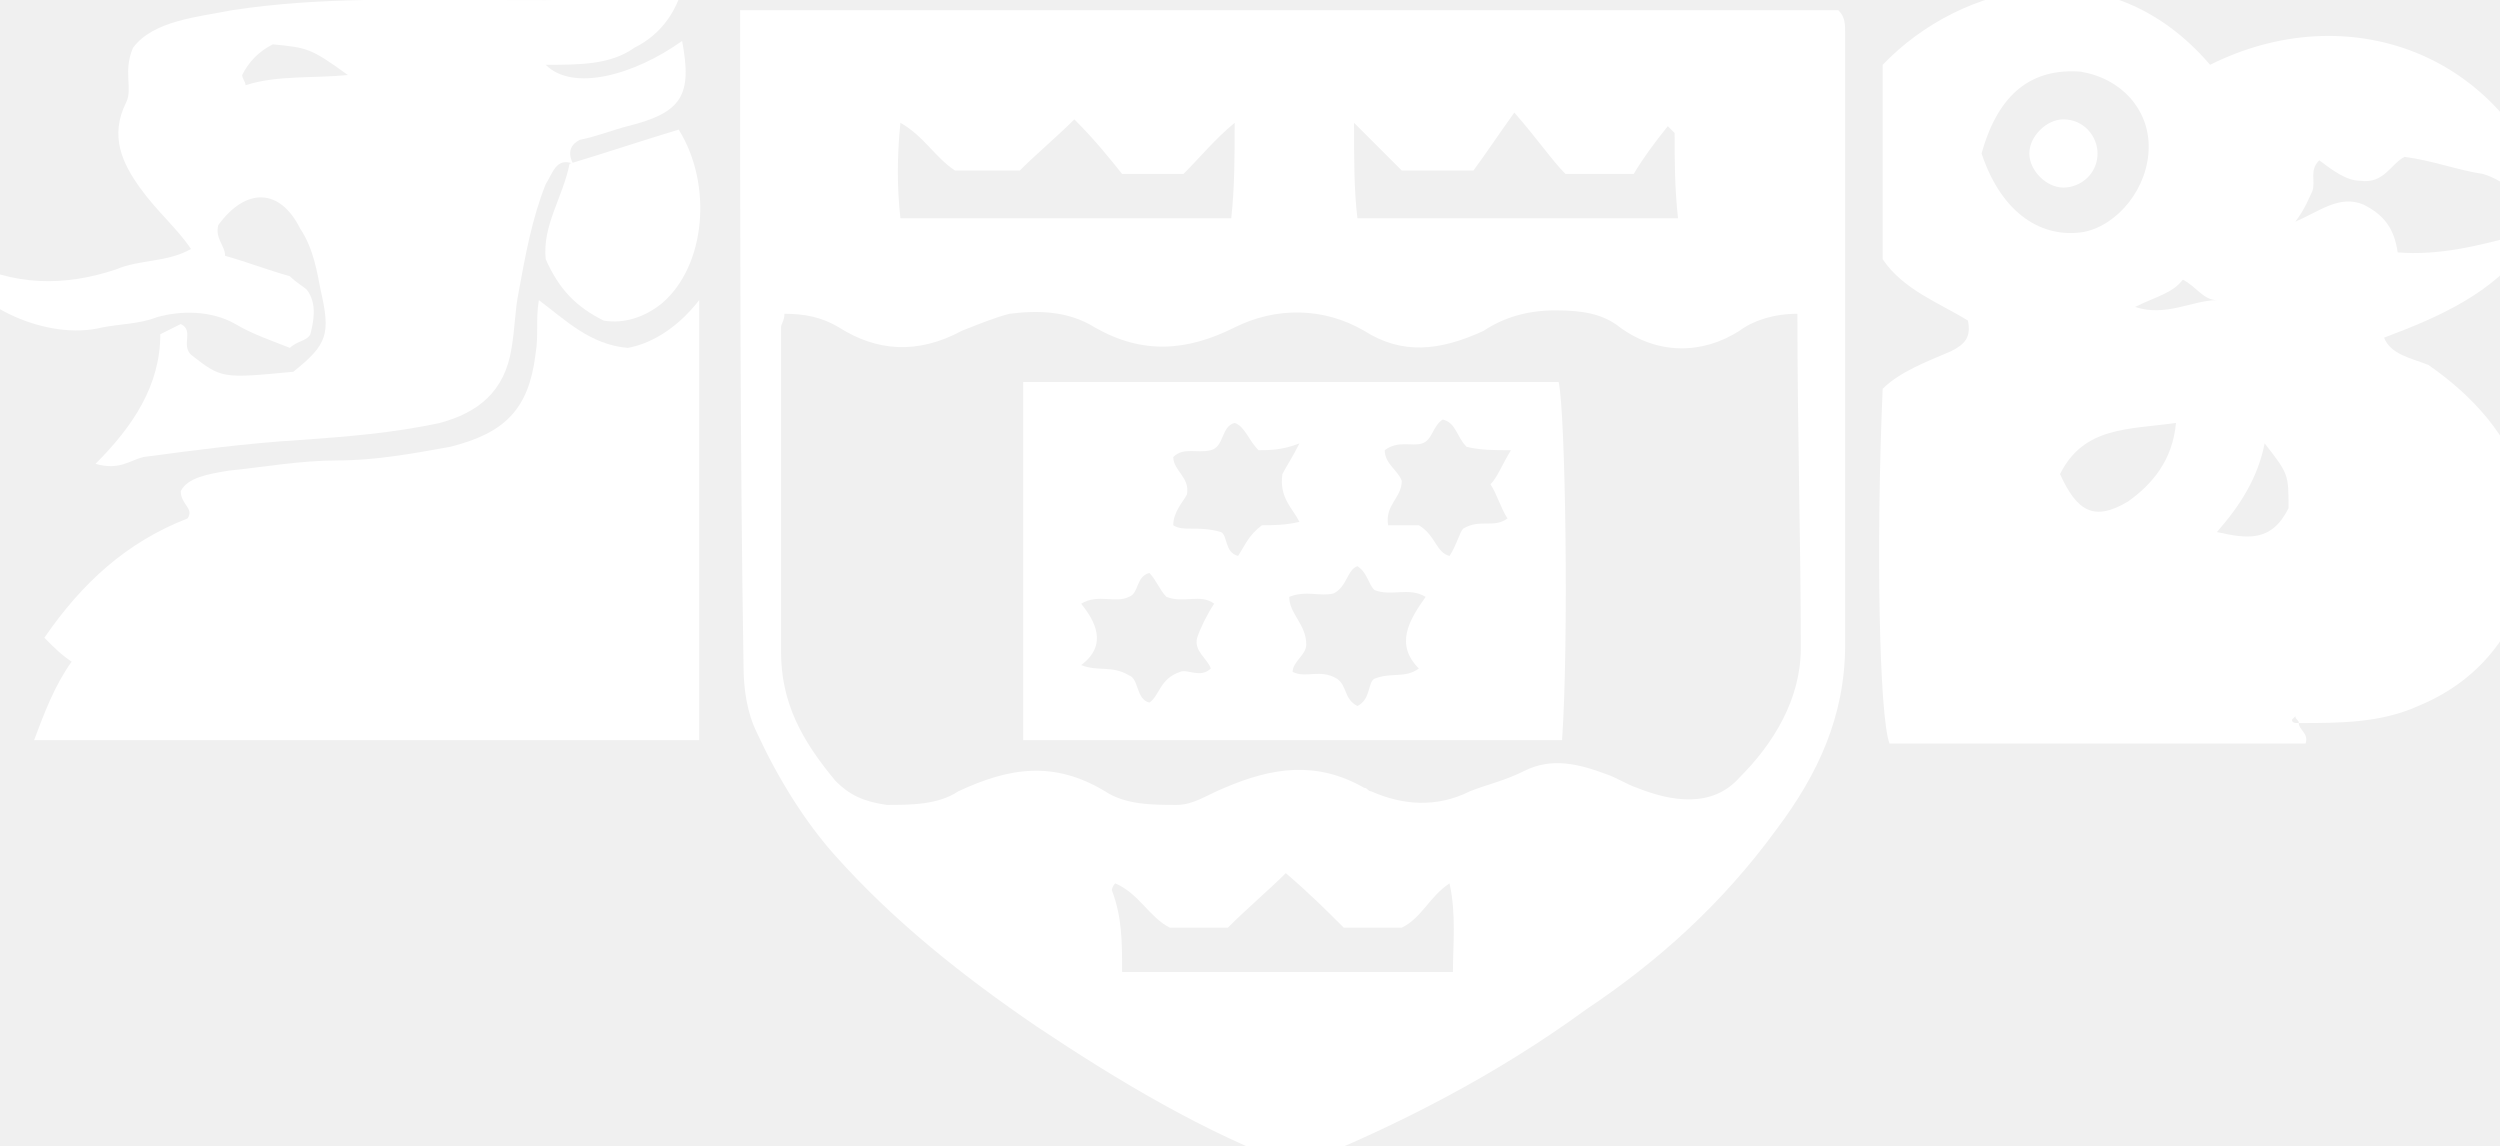
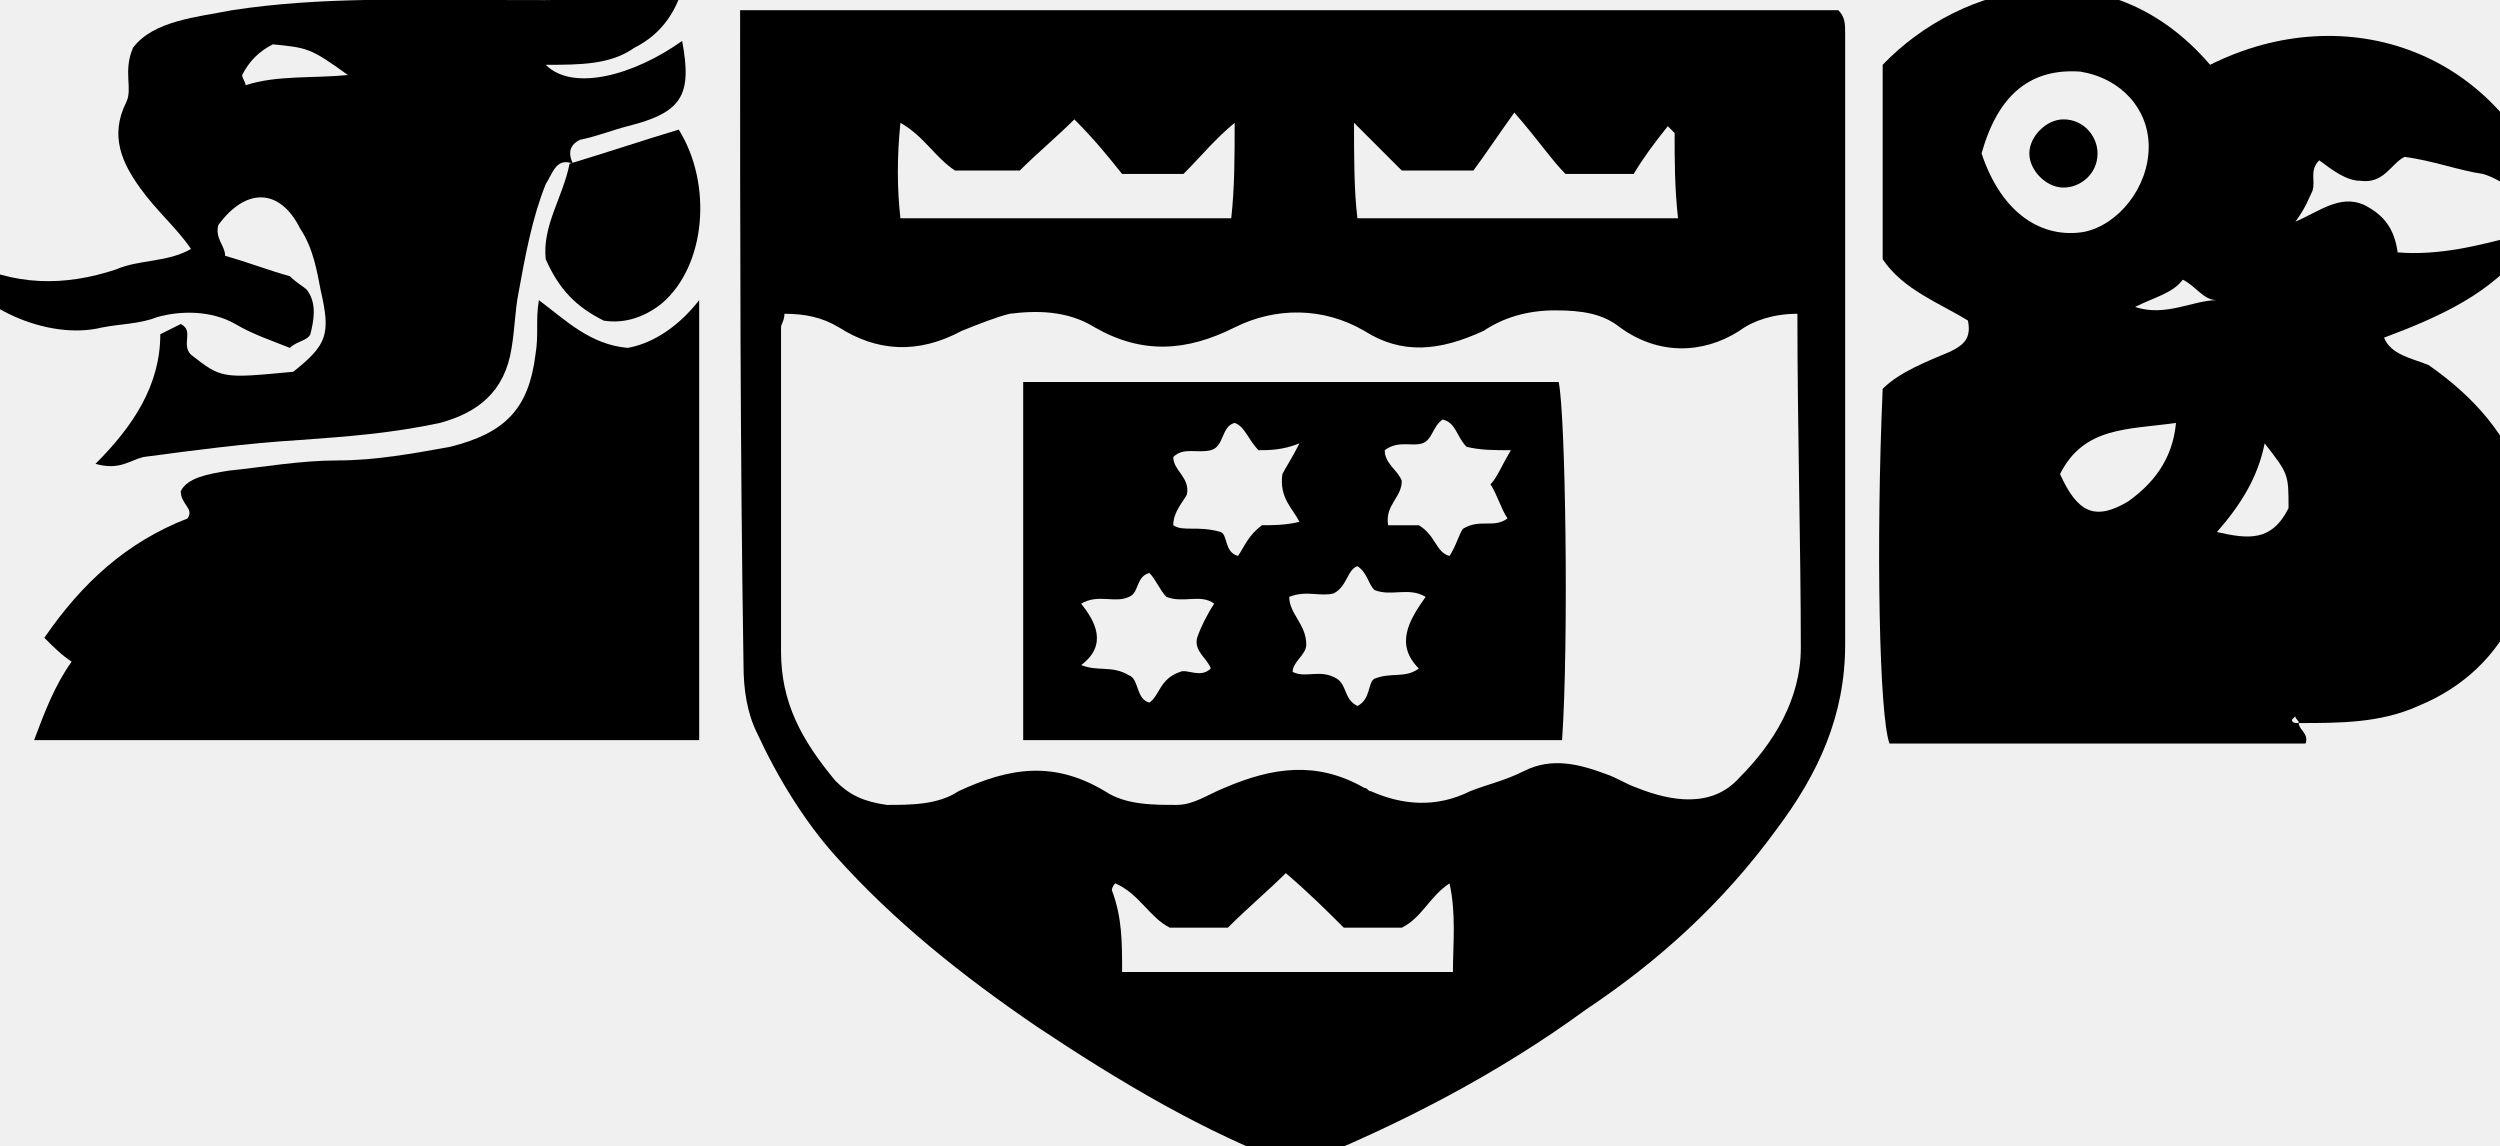
<svg xmlns="http://www.w3.org/2000/svg" version="1.1" id="Layer_1" x="0px" y="0px" viewBox="0 0 73.3 33.6" style="enable-background:new 0 0 73.3 33.6;" xml:space="preserve">
-   <style type="text/css">
- 	.st0{fill:#FFFFFF;}
- </style>
  <g>
    <path id="XMLID_189_" class="st0" d="M21.7,0.3c10.8,0,21.6,0,32.2,0c0.2,0.2,0.2,0.4,0.2,0.7c0,5.9,0,11.9,0,17.9   c0,2.1-0.8,3.8-2,5.4c-1.6,2.2-3.5,3.9-5.6,5.3c-2.6,1.9-5.5,3.4-8.5,4.6c-2.7-1-5.2-2.5-7.6-4.1c-2.2-1.5-4.2-3.1-5.9-5   c-0.9-1-1.7-2.3-2.3-3.6c-0.3-0.6-0.4-1.3-0.4-2C21.7,13.2,21.7,6.8,21.7,0.3z M52.7,9.2c-0.7,0-1.3,0.2-1.7,0.5   c-1.1,0.7-2.4,0.7-3.5-0.1c-0.5-0.4-1.1-0.5-1.9-0.5s-1.5,0.2-2.1,0.6c-1.3,0.6-2.4,0.7-3.5,0C38.8,9,37.4,9,36.2,9.6   c-1.4,0.7-2.7,0.8-4.1,0c-0.8-0.5-1.7-0.5-2.5-0.4c-0.4,0.1-0.9,0.3-1.4,0.5c-1.3,0.7-2.5,0.6-3.6-0.1c-0.5-0.3-1-0.4-1.6-0.4   c0,0.2-0.1,0.3-0.1,0.4c0,3.1,0,6.4,0,9.5c0,1.5,0.6,2.6,1.6,3.8c0.4,0.4,0.8,0.6,1.5,0.7c0.7,0,1.5,0,2.1-0.4   c1.5-0.7,2.8-0.9,4.3,0c0.6,0.4,1.4,0.4,2.1,0.4c0.5,0,0.9-0.3,1.4-0.5c1.4-0.6,2.7-0.8,4.1,0c0.1,0,0.1,0.1,0.2,0.1   c0.9,0.4,1.9,0.5,2.9,0c0.5-0.2,1-0.3,1.6-0.6c0.8-0.4,1.6-0.2,2.4,0.1c0.3,0.1,0.6,0.3,0.9,0.4c1,0.4,2.2,0.6,3-0.3   c1-1,1.8-2.3,1.8-3.8C52.8,16,52.7,12.6,52.7,9.2z M36.2,3.6c-0.6,0.5-1,1-1.5,1.5c-0.6,0-1.1,0-1.8,0c-0.4-0.5-0.8-1-1.4-1.6   C31,4,30.4,4.5,29.9,5c-0.6,0-1.3,0-1.9,0c-0.6-0.4-0.9-1-1.6-1.4c-0.1,1-0.1,1.9,0,2.8c3.2,0,6.5,0,9.7,0   C36.2,5.5,36.2,4.6,36.2,3.6z M49.1,3.9C49,3.8,49,3.8,48.9,3.7c-0.4,0.5-0.7,0.9-1,1.4c-0.7,0-1.3,0-2,0c-0.4-0.4-0.8-1-1.5-1.8   C43.9,4,43.5,4.6,43.2,5c-0.8,0-1.5,0-2.1,0c-0.4-0.4-0.8-0.8-1.4-1.4c0,1,0,2,0.1,2.8c3.2,0,6.3,0,9.4,0   C49.1,5.5,49.1,4.7,49.1,3.9z M32.9,28.5c3.2,0,6.5,0,9.7,0c0-0.8,0.1-1.7-0.1-2.6c-0.6,0.4-0.8,1-1.4,1.3c-0.5,0-1,0-1.7,0   c-0.5-0.5-1-1-1.7-1.6c-0.5,0.5-1.1,1-1.7,1.6c-0.6,0-1.1,0-1.7,0c-0.6-0.3-0.9-1-1.6-1.3c-0.1,0.1-0.1,0.2-0.1,0.2   C32.9,26.9,32.9,27.6,32.9,28.5z" />
    <path id="XMLID_159_" class="st0" d="M67.4,21.2c0,0.2,0.3,0.3,0.2,0.6c-4.1,0-8.1,0-12.2,0C55.1,21,55,16,55.2,11.4   c0.5-0.5,1.3-0.8,2-1.1c0.4-0.2,0.6-0.4,0.5-0.9c-0.8-0.5-1.9-0.9-2.5-1.8c0-0.1,0-0.3,0-0.4c0-1.8,0-3.5,0-5.3   c2.3-2.4,6.6-3.5,9.6,0c4-2,8.6-0.4,10.1,4.2c-0.8-0.1-1.4-0.8-2.1-1c-0.7-0.1-1.5-0.4-2.3-0.5c-0.4,0.2-0.6,0.8-1.3,0.7   c-0.4,0-0.8-0.3-1.2-0.6c-0.3,0.3-0.1,0.6-0.2,0.9c-0.1,0.2-0.2,0.5-0.5,0.9c0.7-0.3,1.3-0.8,2-0.5c0.6,0.3,0.9,0.7,1,1.4   c1.2,0.1,2.4-0.2,3.5-0.5c0.2,0,0.3,0.1,0.3,0.3c-1,1.4-2.6,2.1-4.2,2.7c0.2,0.5,0.8,0.6,1.3,0.8c1.3,0.9,2.4,2.1,2.8,3.6   c0.7,2.6-0.4,5.3-3.1,6.4C69.8,21.2,68.6,21.2,67.4,21.2c0-0.1-0.1-0.1-0.1-0.2l-0.1,0.1C67.2,21.2,67.3,21.2,67.4,21.2z M58.1,4.5   c0.6,1.8,1.8,2.5,3,2.3c1-0.2,1.9-1.3,1.9-2.5c0-1.1-0.8-2-2-2.2C59.6,2,58.6,2.7,58.1,4.5z M60.4,13.9c0.5,1.1,1,1.4,2,0.8   c0.7-0.5,1.3-1.2,1.4-2.3C62.4,12.6,61.1,12.5,60.4,13.9z M67.1,14.9c0-1,0-1-0.7-1.9c-0.2,1-0.7,1.8-1.4,2.6   C65.9,15.8,66.6,15.9,67.1,14.9z M64,8.2c-0.3,0.4-0.8,0.5-1.4,0.8c0.9,0.3,1.7-0.2,2.4-0.2C64.6,8.8,64.4,8.4,64,8.2z" />
    <path id="XMLID_157_" class="st0" d="M15.8,8.8c0.8,0.6,1.5,1.3,2.6,1.4c0.6-0.1,1.4-0.5,2.1-1.4c0,4.4,0,8.6,0,12.9   c-6.5,0-12.9,0-19.5,0c0.3-0.8,0.6-1.6,1.1-2.3c-0.3-0.2-0.5-0.4-0.8-0.7c1.1-1.6,2.4-2.8,4.2-3.5c0.2-0.3-0.2-0.4-0.2-0.8   c0.2-0.4,0.8-0.5,1.4-0.6c1-0.1,2.1-0.3,3.2-0.3s2.2-0.2,3.3-0.4c1.6-0.4,2.3-1.1,2.5-2.7C15.8,9.8,15.7,9.4,15.8,8.8z" />
    <path id="XMLID_151_" class="st0" d="M16.8,4.8c-0.5-0.2-0.6,0.3-0.8,0.6c-0.4,1-0.6,2.1-0.8,3.2c-0.1,0.5-0.1,1-0.2,1.6   c-0.2,1.3-1,1.9-2.1,2.2c-1.4,0.3-2.7,0.4-4.1,0.5c-1.6,0.1-3.1,0.3-4.6,0.5c-0.4,0.1-0.7,0.4-1.4,0.2c1.1-1.1,1.9-2.3,1.9-3.8   c0.2-0.1,0.4-0.2,0.6-0.3c0.4,0.2,0,0.6,0.3,0.9c0.9,0.7,0.9,0.7,3,0.5c1-0.8,1.1-1.1,0.8-2.4C9.3,8,9.2,7.3,8.8,6.7   C8.2,5.5,7.2,5.5,6.4,6.6C6.3,7,6.6,7.2,6.6,7.5c0.7,0.2,1.2,0.4,1.9,0.6C8.7,8.3,8.9,8.4,9,8.5c0.3,0.4,0.2,0.9,0.1,1.3   C9,10,8.7,10,8.5,10.2C8,10,7.4,9.8,6.9,9.5C6.2,9.1,5.3,9.1,4.6,9.3C4.1,9.5,3.5,9.5,3,9.6C1.4,10-0.8,9-1.5,7.6   c0.1-0.2,0.3-0.1,0.4,0c1.5,0.8,3,0.8,4.5,0.3c0.7-0.3,1.5-0.2,2.2-0.6c-0.4-0.6-1-1.1-1.5-1.8C3.6,4.8,3.2,4,3.7,3   c0.2-0.4-0.1-0.9,0.2-1.6c0.6-0.8,1.9-0.9,2.9-1.1C9.4-0.1,12,0,14.6,0c1.9,0,3.6,0.1,5.5-0.7c-0.2,1-0.7,1.7-1.5,2.1   c-0.7,0.5-1.6,0.5-2.6,0.5c0.8,0.8,2.6,0.3,4-0.7c0.3,1.6,0,2.1-1.6,2.5c-0.4,0.1-0.9,0.3-1.4,0.4C16.8,4.2,16.6,4.4,16.8,4.8   L16.8,4.8z M7.1,2.2c0,0.1,0.1,0.2,0.1,0.3c0.9-0.3,2-0.2,3-0.3C9.1,1.4,9,1.4,8,1.3C7.6,1.5,7.3,1.8,7.1,2.2z" />
    <path id="XMLID_144_" class="st0" d="M16.7,4.8c1-0.3,2.2-0.7,3.2-1c1,1.6,0.8,4-0.5,5.1c-0.5,0.4-1.1,0.6-1.7,0.5   C16.9,9,16.4,8.5,16,7.6C15.9,6.6,16.5,5.8,16.7,4.8L16.7,4.8z" />
    <path id="XMLID_142_" class="st0" d="M74.2,7.2c0-0.2-0.1-0.3-0.3-0.3c0.2-0.3,0.4-0.3,0.7-0.2C74.6,6.9,74.4,7.1,74.2,7.2z" />
    <path id="XMLID_109_" class="st0" d="M30,21.7c0-3.5,0-7,0-10.5c5.3,0,10.5,0,15.7,0c0.2,0.9,0.3,7.6,0.1,10.5   C40.7,21.7,35.3,21.7,30,21.7z M36.9,13.2c-0.3-0.3-0.4-0.7-0.7-0.8c-0.4,0.1-0.3,0.7-0.7,0.8c-0.4,0.1-0.8-0.1-1.1,0.2   c0,0.4,0.5,0.6,0.4,1.1c-0.1,0.2-0.4,0.5-0.4,0.9c0.3,0.2,0.7,0,1.4,0.2c0.2,0.1,0.1,0.6,0.5,0.7c0.2-0.3,0.3-0.6,0.7-0.9   c0.3,0,0.7,0,1.1-0.1c-0.2-0.4-0.6-0.7-0.5-1.4c0.1-0.2,0.3-0.5,0.5-0.9C37.6,13.2,37.2,13.2,36.9,13.2z M31.7,19.5   c0.5,0.2,0.9,0,1.4,0.3c0.3,0.1,0.2,0.7,0.6,0.8c0.3-0.2,0.3-0.7,0.9-0.9c0.2-0.1,0.6,0.2,0.9-0.1c-0.1-0.3-0.5-0.5-0.4-0.9   c0.1-0.3,0.3-0.7,0.5-1c-0.4-0.3-0.9,0-1.4-0.2c-0.2-0.2-0.3-0.5-0.5-0.7c-0.4,0.1-0.3,0.6-0.6,0.7c-0.4,0.2-0.9-0.1-1.4,0.2   C32.1,18.2,32.5,18.9,31.7,19.5z M41.8,17.5c-0.5-0.3-1,0-1.5-0.2c-0.2-0.2-0.2-0.5-0.5-0.7c-0.3,0.1-0.3,0.6-0.7,0.8   c-0.4,0.1-0.8-0.1-1.3,0.1c0,0.5,0.5,0.8,0.5,1.4c0,0.3-0.4,0.5-0.4,0.8c0.4,0.2,0.8-0.1,1.3,0.2c0.3,0.2,0.2,0.6,0.6,0.8   c0.4-0.2,0.3-0.7,0.5-0.8c0.5-0.2,0.9,0,1.3-0.3C40.9,18.9,41.3,18.2,41.8,17.5z M44.3,13.2c-0.5,0-0.9,0-1.3-0.1   c-0.3-0.3-0.3-0.7-0.7-0.8c-0.3,0.2-0.3,0.6-0.6,0.7c-0.3,0.1-0.7-0.1-1.1,0.2c0,0.4,0.4,0.6,0.5,0.9c0,0.5-0.5,0.7-0.4,1.3   c0.4,0,0.8,0,0.9,0c0.5,0.3,0.5,0.8,0.9,0.9c0.2-0.3,0.3-0.7,0.4-0.8c0.5-0.3,0.9,0,1.3-0.3c-0.2-0.3-0.3-0.7-0.5-1   C43.9,14,44,13.7,44.3,13.2z" />
    <path id="XMLID_102_" class="st0" d="M59.5,4.5c0-0.5,0.5-1,1-1c0.6,0,1,0.5,1,1c0,0.6-0.5,1-1,1C60,5.5,59.5,5,59.5,4.5z" />
  </g>
</svg>
